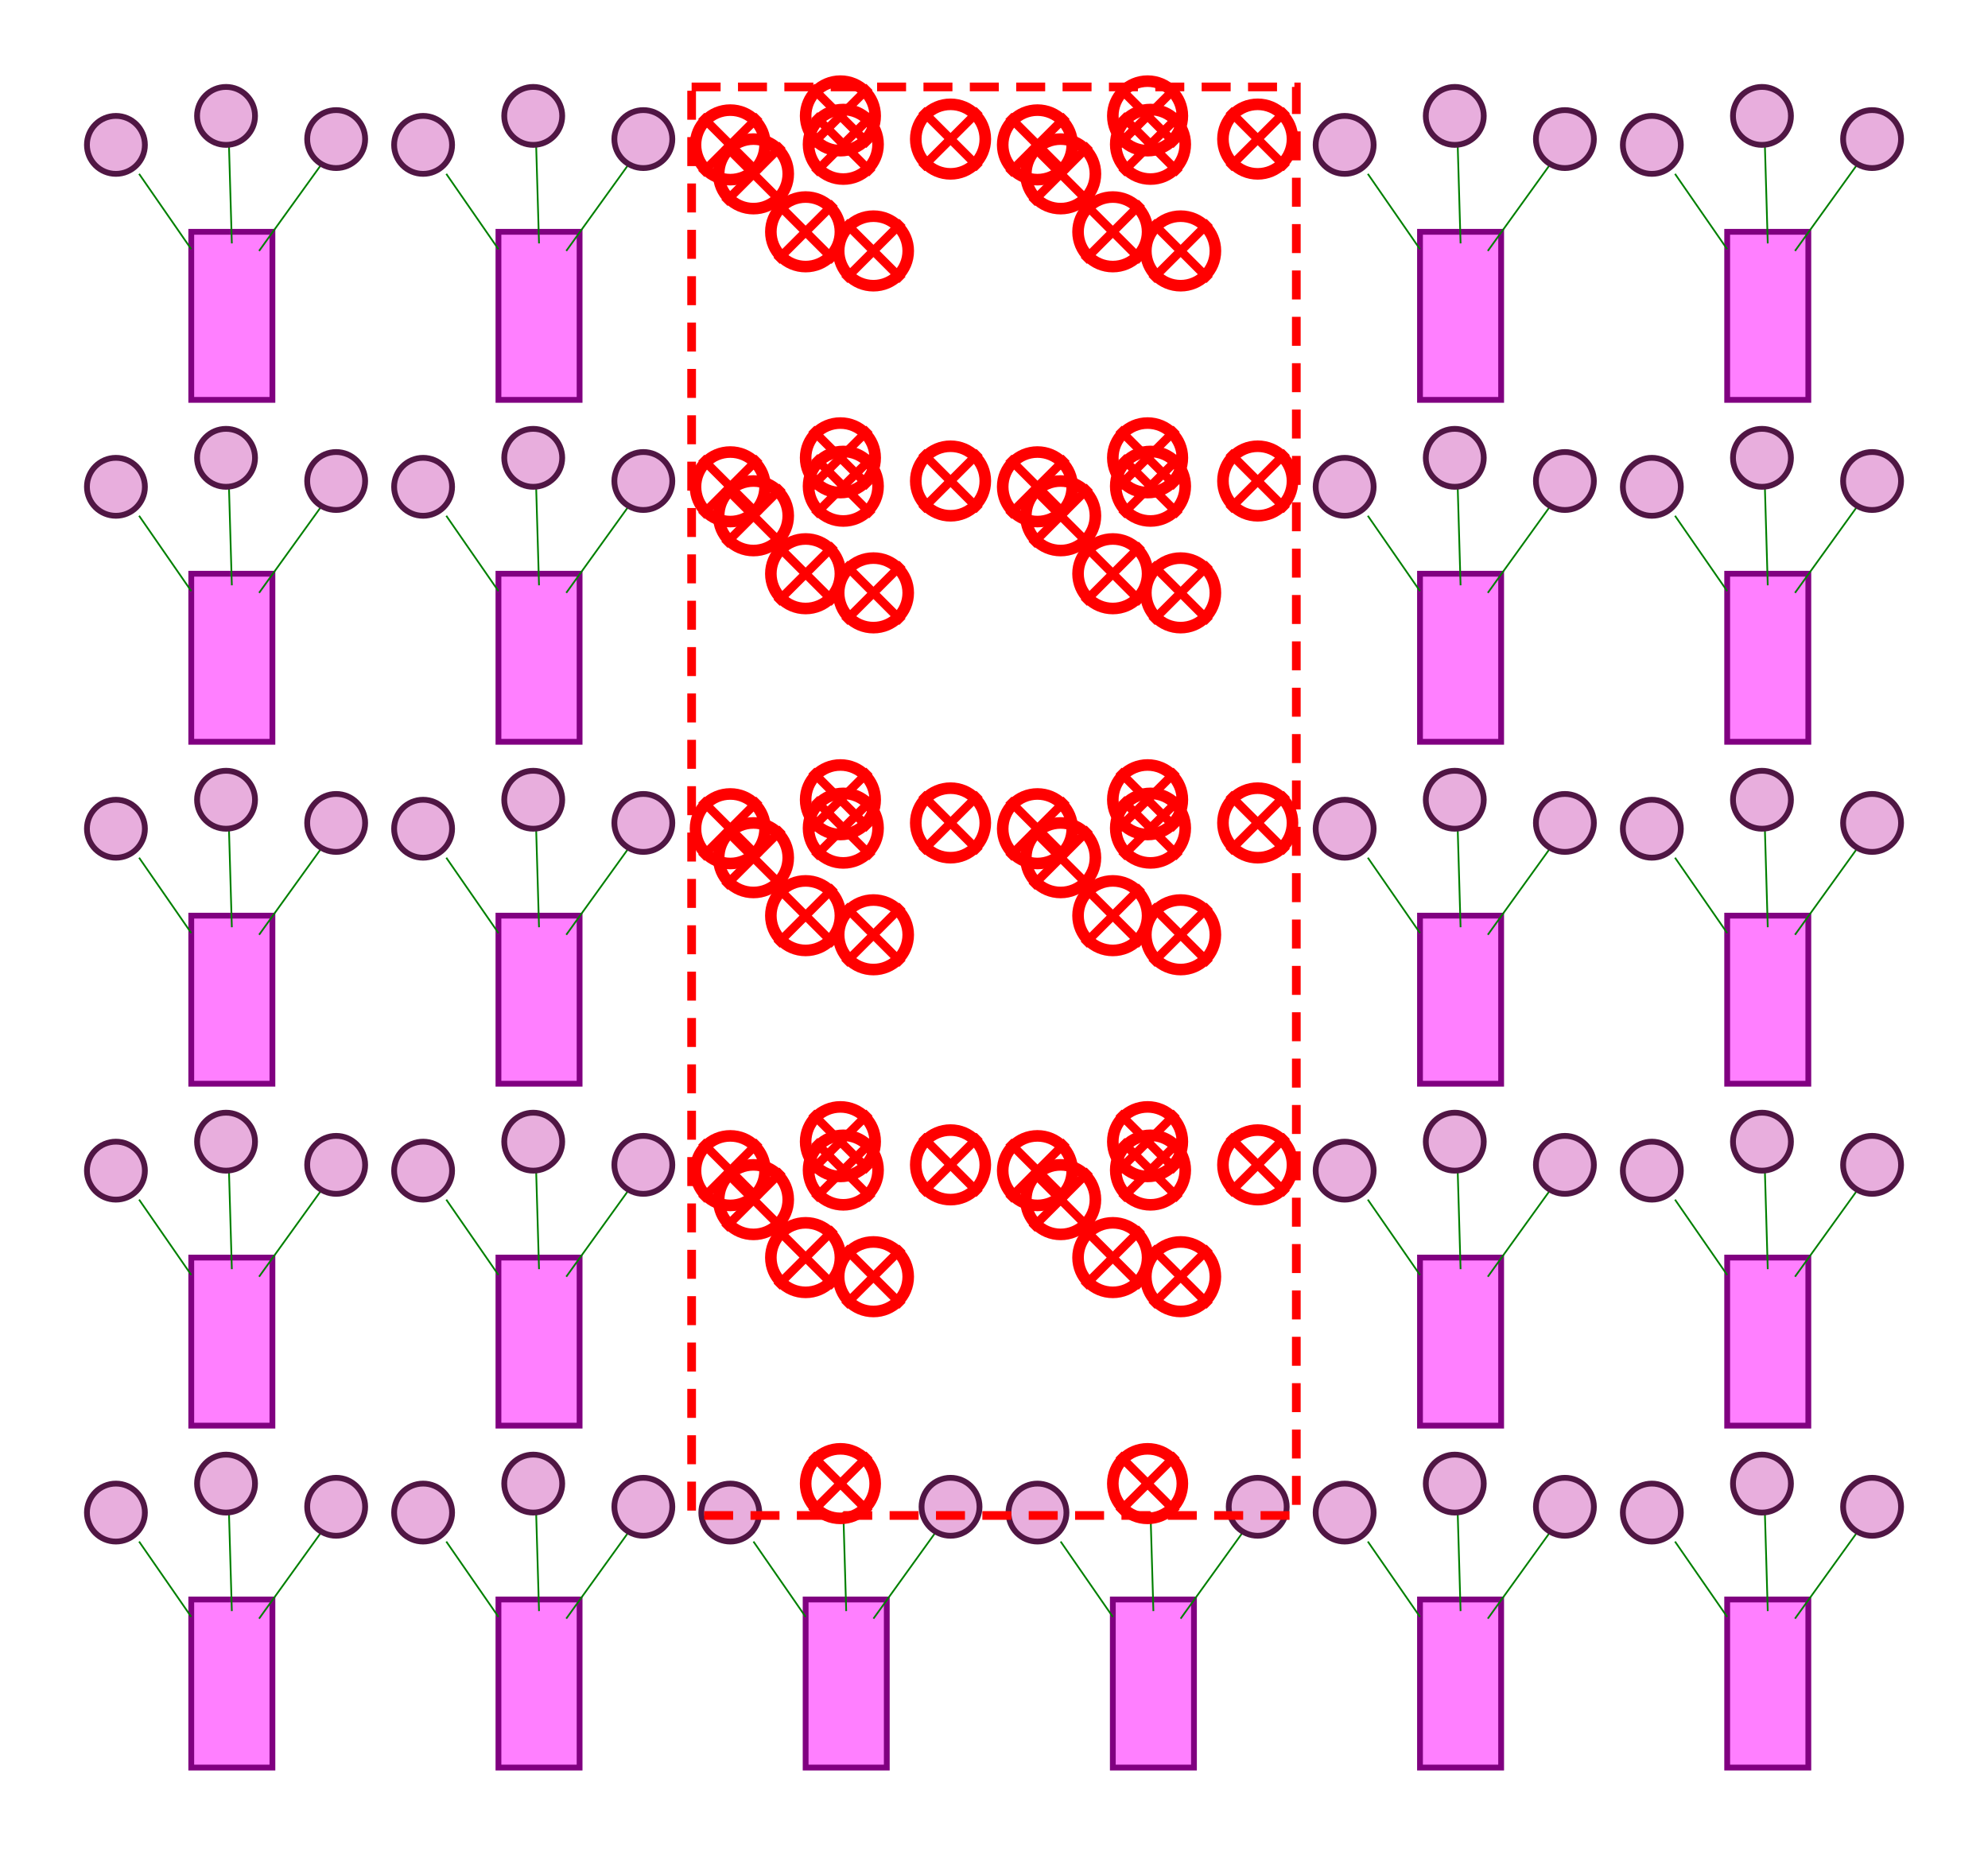
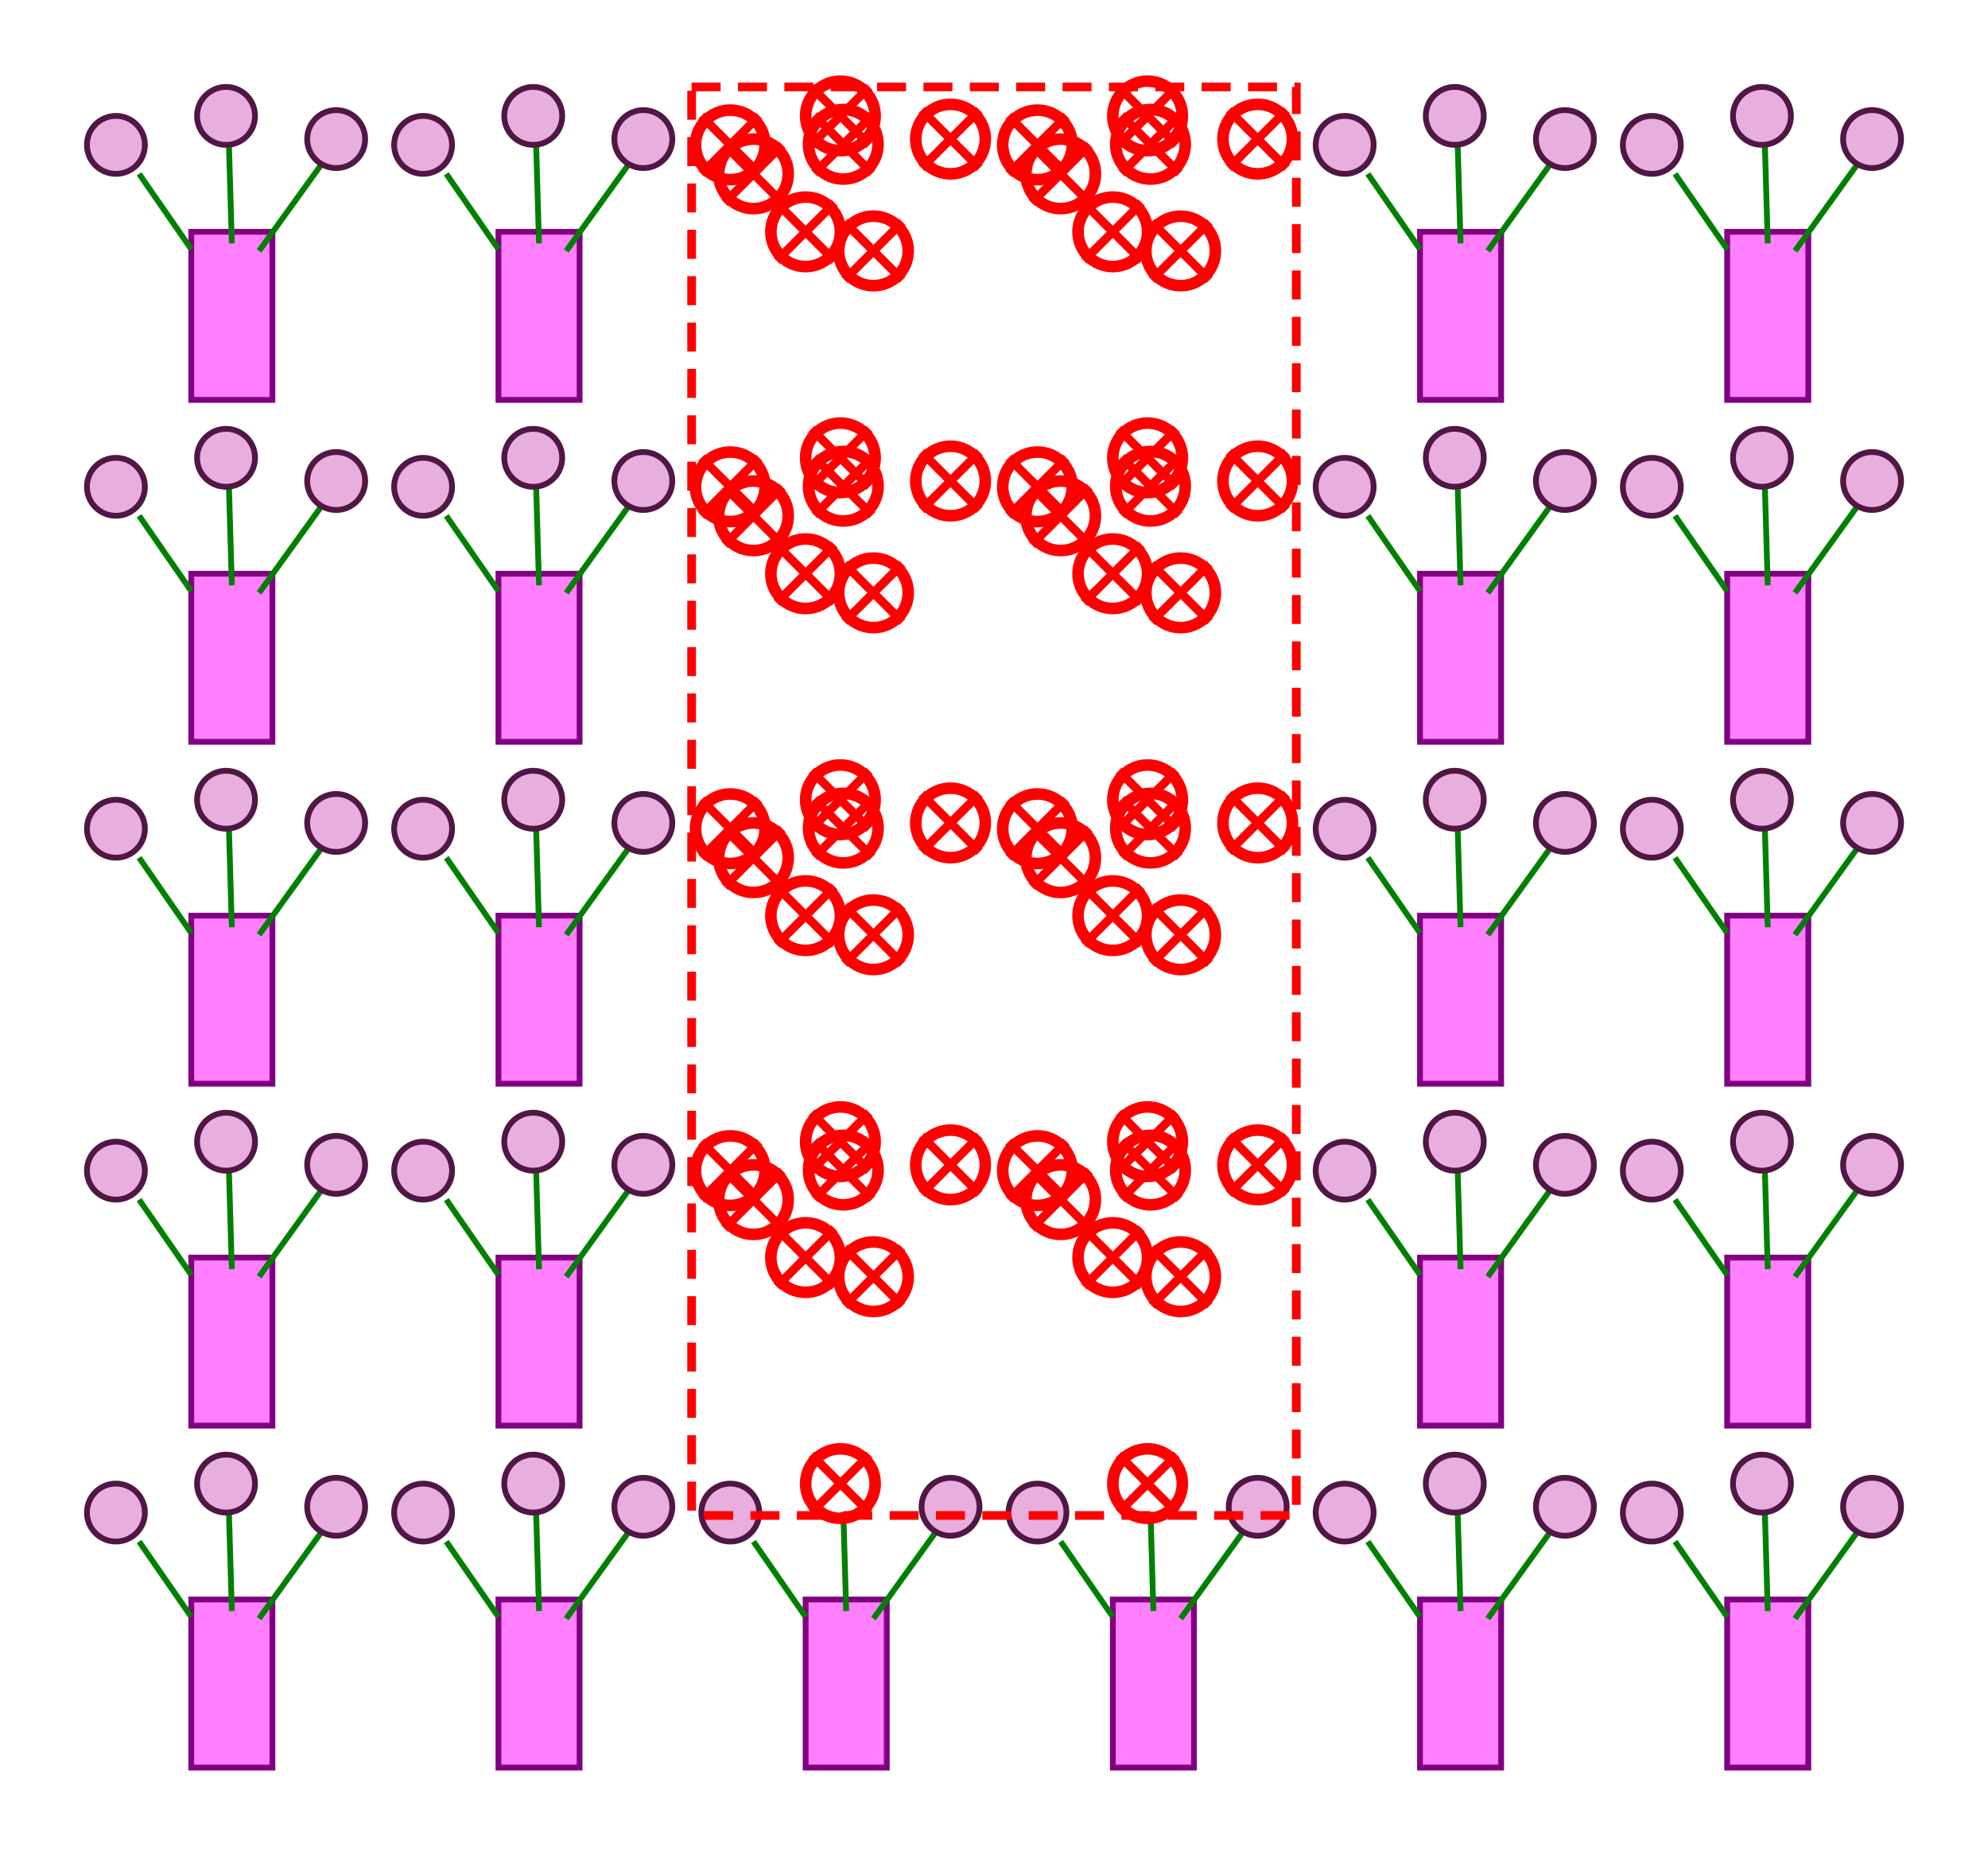
<svg xmlns="http://www.w3.org/2000/svg" width="343" height="320" viewBox="-15 -15 343 320">
  <g id="fig">
    <rect id="10" x="18" y="25" width="14" height="29" fill="#FF00FF" stroke="#800080" fill-opacity="0.5" stroke-width="1.0px" />
-     <line id="11" x1="9" y1="15" x2="18" y2="28" stroke="#008000" stroke-width="0.3" stroke-opacity="1" />
-     <line id="12" x1="24.5" y1="9.9" x2="25" y2="27" stroke="#008000" stroke-width="0.3" stroke-opacity="1" />
-     <line id="13" x1="40.5" y1="13.3" x2="29.7" y2="28.3" stroke="#008000" stroke-width="0.3" stroke-opacity="1" />
+     <line id="11" x1="9" y1="15" x2="18" y2="28" stroke="#008000" stroke-width="1" stroke-opacity="1" />
+     <line id="12" x1="24.5" y1="9.9" x2="25" y2="27" stroke="#008000" stroke-width="1" stroke-opacity="1" />
+     <line id="13" x1="40.5" y1="13.3" x2="29.7" y2="28.3" stroke="#008000" stroke-width="1" stroke-opacity="1" />
    <circle id="14" r="5.000" cx="5" cy="10" fill="#d35fbc" stroke="#501644" fill-opacity="0.5" stroke-width="1.0px" />
    <circle id="15" r="5.000" cx="24" cy="5" fill="#d35fbc" stroke="#501644" fill-opacity="0.5" stroke-width="1.0px" />
    <circle id="16" r="5.000" cx="43" cy="9" fill="#d35fbc" stroke="#501644" fill-opacity="0.5" stroke-width="1.0px" />
    <rect id="18" x="71" y="25" width="14" height="29" fill="#FF00FF" stroke="#800080" fill-opacity="0.5" stroke-width="1.0px" />
-     <line id="19" x1="62" y1="15" x2="71" y2="28" stroke="#008000" stroke-width="0.3" stroke-opacity="1" />
-     <line id="20" x1="77.5" y1="9.9" x2="78" y2="27" stroke="#008000" stroke-width="0.3" stroke-opacity="1" />
-     <line id="21" x1="93.5" y1="13.3" x2="82.7" y2="28.3" stroke="#008000" stroke-width="0.3" stroke-opacity="1" />
+     <line id="19" x1="62" y1="15" x2="71" y2="28" stroke="#008000" stroke-width="1" stroke-opacity="1" />
+     <line id="20" x1="77.5" y1="9.9" x2="78" y2="27" stroke="#008000" stroke-width="1" stroke-opacity="1" />
+     <line id="21" x1="93.5" y1="13.3" x2="82.7" y2="28.3" stroke="#008000" stroke-width="1" stroke-opacity="1" />
    <circle id="22" r="5.000" cx="58" cy="10" fill="#d35fbc" stroke="#501644" fill-opacity="0.5" stroke-width="1.0px" />
    <circle id="23" r="5.000" cx="77" cy="5" fill="#d35fbc" stroke="#501644" fill-opacity="0.5" stroke-width="1.0px" />
    <circle id="24" r="5.000" cx="96" cy="9" fill="#d35fbc" stroke="#501644" fill-opacity="0.5" stroke-width="1.0px" />
    <rect id="42" x="230" y="25" width="14" height="29" fill="#FF00FF" stroke="#800080" fill-opacity="0.5" stroke-width="1.0px" />
-     <line id="43" x1="221" y1="15" x2="230" y2="28" stroke="#008000" stroke-width="0.3" stroke-opacity="1" />
-     <line id="44" x1="236.5" y1="9.9" x2="237" y2="27" stroke="#008000" stroke-width="0.3" stroke-opacity="1" />
-     <line id="45" x1="252.5" y1="13.3" x2="241.7" y2="28.3" stroke="#008000" stroke-width="0.3" stroke-opacity="1" />
+     <line id="43" x1="221" y1="15" x2="230" y2="28" stroke="#008000" stroke-width="1" stroke-opacity="1" />
+     <line id="44" x1="236.5" y1="9.9" x2="237" y2="27" stroke="#008000" stroke-width="1" stroke-opacity="1" />
+     <line id="45" x1="252.5" y1="13.3" x2="241.7" y2="28.3" stroke="#008000" stroke-width="1" stroke-opacity="1" />
    <circle id="46" r="5.000" cx="217" cy="10" fill="#d35fbc" stroke="#501644" fill-opacity="0.5" stroke-width="1.0px" />
    <circle id="47" r="5.000" cx="236" cy="5" fill="#d35fbc" stroke="#501644" fill-opacity="0.5" stroke-width="1.0px" />
    <circle id="48" r="5.000" cx="255" cy="9" fill="#d35fbc" stroke="#501644" fill-opacity="0.5" stroke-width="1.0px" />
    <rect id="50" x="283" y="25" width="14" height="29" fill="#FF00FF" stroke="#800080" fill-opacity="0.5" stroke-width="1.0px" />
-     <line id="51" x1="274" y1="15" x2="283" y2="28" stroke="#008000" stroke-width="0.3" stroke-opacity="1" />
-     <line id="52" x1="289.5" y1="9.9" x2="290" y2="27" stroke="#008000" stroke-width="0.3" stroke-opacity="1" />
-     <line id="53" x1="305.5" y1="13.3" x2="294.7" y2="28.3" stroke="#008000" stroke-width="0.3" stroke-opacity="1" />
+     <line id="51" x1="274" y1="15" x2="283" y2="28" stroke="#008000" stroke-width="1" stroke-opacity="1" />
+     <line id="52" x1="289.5" y1="9.9" x2="290" y2="27" stroke="#008000" stroke-width="1" stroke-opacity="1" />
+     <line id="53" x1="305.5" y1="13.3" x2="294.7" y2="28.3" stroke="#008000" stroke-width="1" stroke-opacity="1" />
    <circle id="54" r="5.000" cx="270" cy="10" fill="#d35fbc" stroke="#501644" fill-opacity="0.5" stroke-width="1.0px" />
    <circle id="55" r="5.000" cx="289" cy="5" fill="#d35fbc" stroke="#501644" fill-opacity="0.5" stroke-width="1.0px" />
    <circle id="56" r="5.000" cx="308" cy="9" fill="#d35fbc" stroke="#501644" fill-opacity="0.5" stroke-width="1.0px" />
    <rect id="58" x="18" y="84" width="14" height="29" fill="#FF00FF" stroke="#800080" fill-opacity="0.5" stroke-width="1.0px" />
-     <line id="59" x1="9" y1="74" x2="18" y2="87" stroke="#008000" stroke-width="0.3" stroke-opacity="1" />
-     <line id="60" x1="24.5" y1="68.9" x2="25" y2="86" stroke="#008000" stroke-width="0.3" stroke-opacity="1" />
-     <line id="61" x1="40.5" y1="72.3" x2="29.7" y2="87.3" stroke="#008000" stroke-width="0.3" stroke-opacity="1" />
+     <line id="59" x1="9" y1="74" x2="18" y2="87" stroke="#008000" stroke-width="1" stroke-opacity="1" />
+     <line id="60" x1="24.5" y1="68.9" x2="25" y2="86" stroke="#008000" stroke-width="1" stroke-opacity="1" />
+     <line id="61" x1="40.5" y1="72.3" x2="29.7" y2="87.3" stroke="#008000" stroke-width="1" stroke-opacity="1" />
    <circle id="62" r="5.000" cx="5" cy="69" fill="#d35fbc" stroke="#501644" fill-opacity="0.5" stroke-width="1.0px" />
    <circle id="63" r="5.000" cx="24" cy="64" fill="#d35fbc" stroke="#501644" fill-opacity="0.5" stroke-width="1.0px" />
    <circle id="64" r="5.000" cx="43" cy="68" fill="#d35fbc" stroke="#501644" fill-opacity="0.5" stroke-width="1.0px" />
    <rect id="66" x="71" y="84" width="14" height="29" fill="#FF00FF" stroke="#800080" fill-opacity="0.5" stroke-width="1.0px" />
-     <line id="67" x1="62" y1="74" x2="71" y2="87" stroke="#008000" stroke-width="0.3" stroke-opacity="1" />
-     <line id="68" x1="77.5" y1="68.9" x2="78" y2="86" stroke="#008000" stroke-width="0.3" stroke-opacity="1" />
-     <line id="69" x1="93.5" y1="72.3" x2="82.7" y2="87.3" stroke="#008000" stroke-width="0.3" stroke-opacity="1" />
+     <line id="67" x1="62" y1="74" x2="71" y2="87" stroke="#008000" stroke-width="1" stroke-opacity="1" />
+     <line id="68" x1="77.5" y1="68.9" x2="78" y2="86" stroke="#008000" stroke-width="1" stroke-opacity="1" />
+     <line id="69" x1="93.5" y1="72.3" x2="82.7" y2="87.3" stroke="#008000" stroke-width="1" stroke-opacity="1" />
    <circle id="70" r="5.000" cx="58" cy="69" fill="#d35fbc" stroke="#501644" fill-opacity="0.5" stroke-width="1.0px" />
    <circle id="71" r="5.000" cx="77" cy="64" fill="#d35fbc" stroke="#501644" fill-opacity="0.5" stroke-width="1.0px" />
    <circle id="72" r="5.000" cx="96" cy="68" fill="#d35fbc" stroke="#501644" fill-opacity="0.5" stroke-width="1.0px" />
    <rect id="90" x="230" y="84" width="14" height="29" fill="#FF00FF" stroke="#800080" fill-opacity="0.5" stroke-width="1.0px" />
-     <line id="91" x1="221" y1="74" x2="230" y2="87" stroke="#008000" stroke-width="0.3" stroke-opacity="1" />
-     <line id="92" x1="236.5" y1="68.9" x2="237" y2="86" stroke="#008000" stroke-width="0.3" stroke-opacity="1" />
-     <line id="93" x1="252.5" y1="72.3" x2="241.7" y2="87.3" stroke="#008000" stroke-width="0.3" stroke-opacity="1" />
+     <line id="91" x1="221" y1="74" x2="230" y2="87" stroke="#008000" stroke-width="1" stroke-opacity="1" />
+     <line id="92" x1="236.5" y1="68.9" x2="237" y2="86" stroke="#008000" stroke-width="1" stroke-opacity="1" />
+     <line id="93" x1="252.5" y1="72.3" x2="241.7" y2="87.3" stroke="#008000" stroke-width="1" stroke-opacity="1" />
    <circle id="94" r="5.000" cx="217" cy="69" fill="#d35fbc" stroke="#501644" fill-opacity="0.5" stroke-width="1.0px" />
    <circle id="95" r="5.000" cx="236" cy="64" fill="#d35fbc" stroke="#501644" fill-opacity="0.5" stroke-width="1.0px" />
    <circle id="96" r="5.000" cx="255" cy="68" fill="#d35fbc" stroke="#501644" fill-opacity="0.5" stroke-width="1.0px" />
    <rect id="98" x="283" y="84" width="14" height="29" fill="#FF00FF" stroke="#800080" fill-opacity="0.5" stroke-width="1.0px" />
-     <line id="99" x1="274" y1="74" x2="283" y2="87" stroke="#008000" stroke-width="0.3" stroke-opacity="1" />
-     <line id="100" x1="289.5" y1="68.9" x2="290" y2="86" stroke="#008000" stroke-width="0.3" stroke-opacity="1" />
-     <line id="101" x1="305.5" y1="72.3" x2="294.7" y2="87.3" stroke="#008000" stroke-width="0.3" stroke-opacity="1" />
+     <line id="99" x1="274" y1="74" x2="283" y2="87" stroke="#008000" stroke-width="1" stroke-opacity="1" />
+     <line id="100" x1="289.5" y1="68.9" x2="290" y2="86" stroke="#008000" stroke-width="1" stroke-opacity="1" />
+     <line id="101" x1="305.5" y1="72.3" x2="294.7" y2="87.3" stroke="#008000" stroke-width="1" stroke-opacity="1" />
    <circle id="102" r="5.000" cx="270" cy="69" fill="#d35fbc" stroke="#501644" fill-opacity="0.5" stroke-width="1.0px" />
    <circle id="103" r="5.000" cx="289" cy="64" fill="#d35fbc" stroke="#501644" fill-opacity="0.5" stroke-width="1.0px" />
    <circle id="104" r="5.000" cx="308" cy="68" fill="#d35fbc" stroke="#501644" fill-opacity="0.5" stroke-width="1.0px" />
    <rect id="106" x="18" y="143" width="14" height="29" fill="#FF00FF" stroke="#800080" fill-opacity="0.5" stroke-width="1.0px" />
-     <line id="107" x1="9" y1="133" x2="18" y2="146" stroke="#008000" stroke-width="0.3" stroke-opacity="1" />
-     <line id="108" x1="24.5" y1="127.9" x2="25" y2="145" stroke="#008000" stroke-width="0.3" stroke-opacity="1" />
-     <line id="109" x1="40.5" y1="131.3" x2="29.7" y2="146.3" stroke="#008000" stroke-width="0.3" stroke-opacity="1" />
+     <line id="107" x1="9" y1="133" x2="18" y2="146" stroke="#008000" stroke-width="1" stroke-opacity="1" />
+     <line id="108" x1="24.5" y1="127.9" x2="25" y2="145" stroke="#008000" stroke-width="1" stroke-opacity="1" />
+     <line id="109" x1="40.5" y1="131.3" x2="29.7" y2="146.3" stroke="#008000" stroke-width="1" stroke-opacity="1" />
    <circle id="110" r="5.000" cx="5" cy="128" fill="#d35fbc" stroke="#501644" fill-opacity="0.5" stroke-width="1.0px" />
    <circle id="111" r="5.000" cx="24" cy="123" fill="#d35fbc" stroke="#501644" fill-opacity="0.5" stroke-width="1.0px" />
    <circle id="112" r="5.000" cx="43" cy="127" fill="#d35fbc" stroke="#501644" fill-opacity="0.5" stroke-width="1.0px" />
    <rect id="114" x="71" y="143" width="14" height="29" fill="#FF00FF" stroke="#800080" fill-opacity="0.5" stroke-width="1.0px" />
-     <line id="115" x1="62" y1="133" x2="71" y2="146" stroke="#008000" stroke-width="0.3" stroke-opacity="1" />
-     <line id="116" x1="77.5" y1="127.9" x2="78" y2="145" stroke="#008000" stroke-width="0.3" stroke-opacity="1" />
-     <line id="117" x1="93.5" y1="131.3" x2="82.7" y2="146.3" stroke="#008000" stroke-width="0.3" stroke-opacity="1" />
+     <line id="115" x1="62" y1="133" x2="71" y2="146" stroke="#008000" stroke-width="1" stroke-opacity="1" />
+     <line id="116" x1="77.5" y1="127.9" x2="78" y2="145" stroke="#008000" stroke-width="1" stroke-opacity="1" />
+     <line id="117" x1="93.5" y1="131.3" x2="82.7" y2="146.3" stroke="#008000" stroke-width="1" stroke-opacity="1" />
    <circle id="118" r="5.000" cx="58" cy="128" fill="#d35fbc" stroke="#501644" fill-opacity="0.5" stroke-width="1.0px" />
    <circle id="119" r="5.000" cx="77" cy="123" fill="#d35fbc" stroke="#501644" fill-opacity="0.5" stroke-width="1.0px" />
    <circle id="120" r="5.000" cx="96" cy="127" fill="#d35fbc" stroke="#501644" fill-opacity="0.5" stroke-width="1.0px" />
    <rect id="138" x="230" y="143" width="14" height="29" fill="#FF00FF" stroke="#800080" fill-opacity="0.5" stroke-width="1.0px" />
-     <line id="139" x1="221" y1="133" x2="230" y2="146" stroke="#008000" stroke-width="0.3" stroke-opacity="1" />
-     <line id="140" x1="236.5" y1="127.9" x2="237" y2="145" stroke="#008000" stroke-width="0.3" stroke-opacity="1" />
-     <line id="141" x1="252.5" y1="131.3" x2="241.7" y2="146.3" stroke="#008000" stroke-width="0.3" stroke-opacity="1" />
+     <line id="139" x1="221" y1="133" x2="230" y2="146" stroke="#008000" stroke-width="1" stroke-opacity="1" />
+     <line id="140" x1="236.5" y1="127.9" x2="237" y2="145" stroke="#008000" stroke-width="1" stroke-opacity="1" />
+     <line id="141" x1="252.5" y1="131.3" x2="241.7" y2="146.3" stroke="#008000" stroke-width="1" stroke-opacity="1" />
    <circle id="142" r="5.000" cx="217" cy="128" fill="#d35fbc" stroke="#501644" fill-opacity="0.5" stroke-width="1.0px" />
    <circle id="143" r="5.000" cx="236" cy="123" fill="#d35fbc" stroke="#501644" fill-opacity="0.5" stroke-width="1.0px" />
    <circle id="144" r="5.000" cx="255" cy="127" fill="#d35fbc" stroke="#501644" fill-opacity="0.5" stroke-width="1.0px" />
    <rect id="146" x="283" y="143" width="14" height="29" fill="#FF00FF" stroke="#800080" fill-opacity="0.5" stroke-width="1.0px" />
-     <line id="147" x1="274" y1="133" x2="283" y2="146" stroke="#008000" stroke-width="0.3" stroke-opacity="1" />
-     <line id="148" x1="289.5" y1="127.9" x2="290" y2="145" stroke="#008000" stroke-width="0.3" stroke-opacity="1" />
-     <line id="149" x1="305.5" y1="131.3" x2="294.7" y2="146.3" stroke="#008000" stroke-width="0.3" stroke-opacity="1" />
+     <line id="147" x1="274" y1="133" x2="283" y2="146" stroke="#008000" stroke-width="1" stroke-opacity="1" />
+     <line id="148" x1="289.5" y1="127.9" x2="290" y2="145" stroke="#008000" stroke-width="1" stroke-opacity="1" />
+     <line id="149" x1="305.5" y1="131.3" x2="294.7" y2="146.3" stroke="#008000" stroke-width="1" stroke-opacity="1" />
    <circle id="150" r="5.000" cx="270" cy="128" fill="#d35fbc" stroke="#501644" fill-opacity="0.5" stroke-width="1.0px" />
    <circle id="151" r="5.000" cx="289" cy="123" fill="#d35fbc" stroke="#501644" fill-opacity="0.5" stroke-width="1.0px" />
    <circle id="152" r="5.000" cx="308" cy="127" fill="#d35fbc" stroke="#501644" fill-opacity="0.5" stroke-width="1.0px" />
    <rect id="154" x="18" y="202" width="14" height="29" fill="#FF00FF" stroke="#800080" fill-opacity="0.5" stroke-width="1.0px" />
-     <line id="155" x1="9" y1="192" x2="18" y2="205" stroke="#008000" stroke-width="0.3" stroke-opacity="1" />
-     <line id="156" x1="24.5" y1="186.9" x2="25" y2="204" stroke="#008000" stroke-width="0.3" stroke-opacity="1" />
-     <line id="157" x1="40.5" y1="190.3" x2="29.7" y2="205.3" stroke="#008000" stroke-width="0.3" stroke-opacity="1" />
+     <line id="155" x1="9" y1="192" x2="18" y2="205" stroke="#008000" stroke-width="1" stroke-opacity="1" />
+     <line id="156" x1="24.5" y1="186.9" x2="25" y2="204" stroke="#008000" stroke-width="1" stroke-opacity="1" />
+     <line id="157" x1="40.5" y1="190.3" x2="29.7" y2="205.3" stroke="#008000" stroke-width="1" stroke-opacity="1" />
    <circle id="158" r="5.000" cx="5" cy="187" fill="#d35fbc" stroke="#501644" fill-opacity="0.5" stroke-width="1.0px" />
    <circle id="159" r="5.000" cx="24" cy="182" fill="#d35fbc" stroke="#501644" fill-opacity="0.5" stroke-width="1.0px" />
    <circle id="160" r="5.000" cx="43" cy="186" fill="#d35fbc" stroke="#501644" fill-opacity="0.5" stroke-width="1.0px" />
    <rect id="162" x="71" y="202" width="14" height="29" fill="#FF00FF" stroke="#800080" fill-opacity="0.5" stroke-width="1.0px" />
-     <line id="163" x1="62" y1="192" x2="71" y2="205" stroke="#008000" stroke-width="0.3" stroke-opacity="1" />
-     <line id="164" x1="77.5" y1="186.9" x2="78" y2="204" stroke="#008000" stroke-width="0.3" stroke-opacity="1" />
-     <line id="165" x1="93.5" y1="190.3" x2="82.7" y2="205.3" stroke="#008000" stroke-width="0.3" stroke-opacity="1" />
+     <line id="163" x1="62" y1="192" x2="71" y2="205" stroke="#008000" stroke-width="1" stroke-opacity="1" />
+     <line id="164" x1="77.5" y1="186.9" x2="78" y2="204" stroke="#008000" stroke-width="1" stroke-opacity="1" />
+     <line id="165" x1="93.5" y1="190.3" x2="82.7" y2="205.3" stroke="#008000" stroke-width="1" stroke-opacity="1" />
    <circle id="166" r="5.000" cx="58" cy="187" fill="#d35fbc" stroke="#501644" fill-opacity="0.5" stroke-width="1.0px" />
    <circle id="167" r="5.000" cx="77" cy="182" fill="#d35fbc" stroke="#501644" fill-opacity="0.5" stroke-width="1.0px" />
    <circle id="168" r="5.000" cx="96" cy="186" fill="#d35fbc" stroke="#501644" fill-opacity="0.5" stroke-width="1.0px" />
    <rect id="186" x="230" y="202" width="14" height="29" fill="#FF00FF" stroke="#800080" fill-opacity="0.5" stroke-width="1.0px" />
-     <line id="187" x1="221" y1="192" x2="230" y2="205" stroke="#008000" stroke-width="0.3" stroke-opacity="1" />
-     <line id="188" x1="236.5" y1="186.9" x2="237" y2="204" stroke="#008000" stroke-width="0.3" stroke-opacity="1" />
-     <line id="189" x1="252.5" y1="190.3" x2="241.7" y2="205.3" stroke="#008000" stroke-width="0.3" stroke-opacity="1" />
+     <line id="187" x1="221" y1="192" x2="230" y2="205" stroke="#008000" stroke-width="1" stroke-opacity="1" />
+     <line id="188" x1="236.5" y1="186.9" x2="237" y2="204" stroke="#008000" stroke-width="1" stroke-opacity="1" />
+     <line id="189" x1="252.5" y1="190.3" x2="241.7" y2="205.3" stroke="#008000" stroke-width="1" stroke-opacity="1" />
    <circle id="190" r="5.000" cx="217" cy="187" fill="#d35fbc" stroke="#501644" fill-opacity="0.5" stroke-width="1.0px" />
    <circle id="191" r="5.000" cx="236" cy="182" fill="#d35fbc" stroke="#501644" fill-opacity="0.5" stroke-width="1.0px" />
    <circle id="192" r="5.000" cx="255" cy="186" fill="#d35fbc" stroke="#501644" fill-opacity="0.5" stroke-width="1.0px" />
    <rect id="194" x="283" y="202" width="14" height="29" fill="#FF00FF" stroke="#800080" fill-opacity="0.5" stroke-width="1.0px" />
-     <line id="195" x1="274" y1="192" x2="283" y2="205" stroke="#008000" stroke-width="0.3" stroke-opacity="1" />
-     <line id="196" x1="289.5" y1="186.9" x2="290" y2="204" stroke="#008000" stroke-width="0.3" stroke-opacity="1" />
-     <line id="197" x1="305.5" y1="190.3" x2="294.7" y2="205.3" stroke="#008000" stroke-width="0.3" stroke-opacity="1" />
+     <line id="195" x1="274" y1="192" x2="283" y2="205" stroke="#008000" stroke-width="1" stroke-opacity="1" />
+     <line id="196" x1="289.5" y1="186.9" x2="290" y2="204" stroke="#008000" stroke-width="1" stroke-opacity="1" />
+     <line id="197" x1="305.5" y1="190.3" x2="294.7" y2="205.3" stroke="#008000" stroke-width="1" stroke-opacity="1" />
    <circle id="198" r="5.000" cx="270" cy="187" fill="#d35fbc" stroke="#501644" fill-opacity="0.5" stroke-width="1.0px" />
    <circle id="199" r="5.000" cx="289" cy="182" fill="#d35fbc" stroke="#501644" fill-opacity="0.5" stroke-width="1.0px" />
    <circle id="200" r="5.000" cx="308" cy="186" fill="#d35fbc" stroke="#501644" fill-opacity="0.5" stroke-width="1.0px" />
    <rect id="202" x="18" y="261" width="14" height="29" fill="#FF00FF" stroke="#800080" fill-opacity="0.5" stroke-width="1.0px" />
-     <line id="203" x1="9" y1="251" x2="18" y2="264" stroke="#008000" stroke-width="0.3" stroke-opacity="1" />
-     <line id="204" x1="24.5" y1="245.9" x2="25" y2="263" stroke="#008000" stroke-width="0.3" stroke-opacity="1" />
-     <line id="205" x1="40.5" y1="249.3" x2="29.7" y2="264.3" stroke="#008000" stroke-width="0.3" stroke-opacity="1" />
+     <line id="203" x1="9" y1="251" x2="18" y2="264" stroke="#008000" stroke-width="1" stroke-opacity="1" />
+     <line id="204" x1="24.5" y1="245.9" x2="25" y2="263" stroke="#008000" stroke-width="1" stroke-opacity="1" />
+     <line id="205" x1="40.5" y1="249.3" x2="29.7" y2="264.3" stroke="#008000" stroke-width="1" stroke-opacity="1" />
    <circle id="206" r="5.000" cx="5" cy="246" fill="#d35fbc" stroke="#501644" fill-opacity="0.5" stroke-width="1.0px" />
    <circle id="207" r="5.000" cx="24" cy="241" fill="#d35fbc" stroke="#501644" fill-opacity="0.5" stroke-width="1.0px" />
    <circle id="208" r="5.000" cx="43" cy="245" fill="#d35fbc" stroke="#501644" fill-opacity="0.5" stroke-width="1.0px" />
    <rect id="210" x="71" y="261" width="14" height="29" fill="#FF00FF" stroke="#800080" fill-opacity="0.5" stroke-width="1.0px" />
-     <line id="211" x1="62" y1="251" x2="71" y2="264" stroke="#008000" stroke-width="0.3" stroke-opacity="1" />
-     <line id="212" x1="77.5" y1="245.9" x2="78" y2="263" stroke="#008000" stroke-width="0.3" stroke-opacity="1" />
-     <line id="213" x1="93.5" y1="249.3" x2="82.7" y2="264.3" stroke="#008000" stroke-width="0.3" stroke-opacity="1" />
+     <line id="211" x1="62" y1="251" x2="71" y2="264" stroke="#008000" stroke-width="1" stroke-opacity="1" />
+     <line id="212" x1="77.5" y1="245.9" x2="78" y2="263" stroke="#008000" stroke-width="1" stroke-opacity="1" />
+     <line id="213" x1="93.5" y1="249.3" x2="82.7" y2="264.3" stroke="#008000" stroke-width="1" stroke-opacity="1" />
    <circle id="214" r="5.000" cx="58" cy="246" fill="#d35fbc" stroke="#501644" fill-opacity="0.5" stroke-width="1.0px" />
    <circle id="215" r="5.000" cx="77" cy="241" fill="#d35fbc" stroke="#501644" fill-opacity="0.5" stroke-width="1.0px" />
    <circle id="216" r="5.000" cx="96" cy="245" fill="#d35fbc" stroke="#501644" fill-opacity="0.5" stroke-width="1.0px" />
    <rect id="218" x="124" y="261" width="14" height="29" fill="#FF00FF" stroke="#800080" fill-opacity="0.5" stroke-width="1.0px" />
-     <line id="219" x1="115" y1="251" x2="124" y2="264" stroke="#008000" stroke-width="0.3" stroke-opacity="1" />
-     <line id="220" x1="130.5" y1="245.9" x2="131" y2="263" stroke="#008000" stroke-width="0.3" stroke-opacity="1" />
-     <line id="221" x1="146.5" y1="249.3" x2="135.7" y2="264.3" stroke="#008000" stroke-width="0.3" stroke-opacity="1" />
+     <line id="219" x1="115" y1="251" x2="124" y2="264" stroke="#008000" stroke-width="1" stroke-opacity="1" />
+     <line id="220" x1="130.5" y1="245.9" x2="131" y2="263" stroke="#008000" stroke-width="1" stroke-opacity="1" />
+     <line id="221" x1="146.5" y1="249.3" x2="135.7" y2="264.3" stroke="#008000" stroke-width="1" stroke-opacity="1" />
    <circle id="222" r="5.000" cx="111" cy="246" fill="#d35fbc" stroke="#501644" fill-opacity="0.5" stroke-width="1.0px" />
    <circle id="224" r="5.000" cx="149" cy="245" fill="#d35fbc" stroke="#501644" fill-opacity="0.5" stroke-width="1.0px" />
    <rect id="226" x="177" y="261" width="14" height="29" fill="#FF00FF" stroke="#800080" fill-opacity="0.5" stroke-width="1.0px" />
-     <line id="227" x1="168" y1="251" x2="177" y2="264" stroke="#008000" stroke-width="0.3" stroke-opacity="1" />
-     <line id="228" x1="183.5" y1="245.9" x2="184" y2="263" stroke="#008000" stroke-width="0.3" stroke-opacity="1" />
-     <line id="229" x1="199.5" y1="249.3" x2="188.7" y2="264.3" stroke="#008000" stroke-width="0.3" stroke-opacity="1" />
+     <line id="227" x1="168" y1="251" x2="177" y2="264" stroke="#008000" stroke-width="1" stroke-opacity="1" />
+     <line id="228" x1="183.5" y1="245.9" x2="184" y2="263" stroke="#008000" stroke-width="1" stroke-opacity="1" />
+     <line id="229" x1="199.5" y1="249.3" x2="188.7" y2="264.3" stroke="#008000" stroke-width="1" stroke-opacity="1" />
    <circle id="230" r="5.000" cx="164" cy="246" fill="#d35fbc" stroke="#501644" fill-opacity="0.5" stroke-width="1.0px" />
    <circle id="232" r="5.000" cx="202" cy="245" fill="#d35fbc" stroke="#501644" fill-opacity="0.5" stroke-width="1.0px" />
    <rect id="234" x="230" y="261" width="14" height="29" fill="#FF00FF" stroke="#800080" fill-opacity="0.5" stroke-width="1.0px" />
-     <line id="235" x1="221" y1="251" x2="230" y2="264" stroke="#008000" stroke-width="0.3" stroke-opacity="1" />
-     <line id="236" x1="236.5" y1="245.9" x2="237" y2="263" stroke="#008000" stroke-width="0.3" stroke-opacity="1" />
-     <line id="237" x1="252.5" y1="249.3" x2="241.7" y2="264.3" stroke="#008000" stroke-width="0.3" stroke-opacity="1" />
+     <line id="235" x1="221" y1="251" x2="230" y2="264" stroke="#008000" stroke-width="1" stroke-opacity="1" />
+     <line id="236" x1="236.5" y1="245.9" x2="237" y2="263" stroke="#008000" stroke-width="1" stroke-opacity="1" />
+     <line id="237" x1="252.5" y1="249.3" x2="241.7" y2="264.3" stroke="#008000" stroke-width="1" stroke-opacity="1" />
    <circle id="238" r="5.000" cx="217" cy="246" fill="#d35fbc" stroke="#501644" fill-opacity="0.5" stroke-width="1.0px" />
    <circle id="239" r="5.000" cx="236" cy="241" fill="#d35fbc" stroke="#501644" fill-opacity="0.5" stroke-width="1.0px" />
    <circle id="240" r="5.000" cx="255" cy="245" fill="#d35fbc" stroke="#501644" fill-opacity="0.5" stroke-width="1.0px" />
    <rect id="242" x="283" y="261" width="14" height="29" fill="#FF00FF" stroke="#800080" fill-opacity="0.5" stroke-width="1.0px" />
-     <line id="243" x1="274" y1="251" x2="283" y2="264" stroke="#008000" stroke-width="0.3" stroke-opacity="1" />
-     <line id="244" x1="289.5" y1="245.9" x2="290" y2="263" stroke="#008000" stroke-width="0.3" stroke-opacity="1" />
-     <line id="245" x1="305.5" y1="249.3" x2="294.7" y2="264.3" stroke="#008000" stroke-width="0.3" stroke-opacity="1" />
+     <line id="243" x1="274" y1="251" x2="283" y2="264" stroke="#008000" stroke-width="1" stroke-opacity="1" />
+     <line id="244" x1="289.5" y1="245.9" x2="290" y2="263" stroke="#008000" stroke-width="1" stroke-opacity="1" />
+     <line id="245" x1="305.5" y1="249.3" x2="294.7" y2="264.3" stroke="#008000" stroke-width="1" stroke-opacity="1" />
    <circle id="246" r="5.000" cx="270" cy="246" fill="#d35fbc" stroke="#501644" fill-opacity="0.5" stroke-width="1.0px" />
    <circle id="247" r="5.000" cx="289" cy="241" fill="#d35fbc" stroke="#501644" fill-opacity="0.5" stroke-width="1.0px" />
    <circle id="248" r="5.000" cx="308" cy="245" fill="#d35fbc" stroke="#501644" fill-opacity="0.5" stroke-width="1.0px" />
    <rect x="104.33" y="0" width="104.33" height="246.5" stroke="red" fill="transparent" stroke-dasharray="5,3" stroke-width="1.5" />
    <circle cx="124" cy="25" r="6.0" stroke="red" fill="none" stroke-width="2.0" />
    <circle cx="115" cy="15" r="6.0" stroke="red" fill="none" stroke-width="2.0" />
    <circle cx="130.5" cy="9.9" r="6.0" stroke="red" fill="none" stroke-width="2.0" />
    <circle cx="135.7" cy="28.3" r="6.0" stroke="red" fill="none" stroke-width="2.0" />
    <circle cx="111" cy="10" r="6.0" stroke="red" fill="none" stroke-width="2.0" />
    <circle cx="130" cy="5" r="6.0" stroke="red" fill="none" stroke-width="2.0" />
    <circle cx="149" cy="9" r="6.0" stroke="red" fill="none" stroke-width="2.0" />
    <circle cx="177" cy="25" r="6.0" stroke="red" fill="none" stroke-width="2.0" />
    <circle cx="168" cy="15" r="6.0" stroke="red" fill="none" stroke-width="2.0" />
    <circle cx="183.5" cy="9.9" r="6.0" stroke="red" fill="none" stroke-width="2.0" />
    <circle cx="188.7" cy="28.3" r="6.0" stroke="red" fill="none" stroke-width="2.0" />
    <circle cx="164" cy="10" r="6.0" stroke="red" fill="none" stroke-width="2.0" />
    <circle cx="183" cy="5" r="6.0" stroke="red" fill="none" stroke-width="2.0" />
    <circle cx="202" cy="9" r="6.0" stroke="red" fill="none" stroke-width="2.0" />
    <circle cx="124" cy="84" r="6.0" stroke="red" fill="none" stroke-width="2.0" />
    <circle cx="115" cy="74" r="6.0" stroke="red" fill="none" stroke-width="2.0" />
    <circle cx="130.5" cy="68.9" r="6.0" stroke="red" fill="none" stroke-width="2.0" />
    <circle cx="135.7" cy="87.3" r="6.0" stroke="red" fill="none" stroke-width="2.0" />
    <circle cx="111" cy="69" r="6.0" stroke="red" fill="none" stroke-width="2.0" />
    <circle cx="130" cy="64" r="6.0" stroke="red" fill="none" stroke-width="2.0" />
    <circle cx="149" cy="68" r="6.0" stroke="red" fill="none" stroke-width="2.0" />
    <circle cx="177" cy="84" r="6.0" stroke="red" fill="none" stroke-width="2.0" />
    <circle cx="168" cy="74" r="6.0" stroke="red" fill="none" stroke-width="2.0" />
    <circle cx="183.5" cy="68.9" r="6.0" stroke="red" fill="none" stroke-width="2.0" />
    <circle cx="188.7" cy="87.3" r="6.0" stroke="red" fill="none" stroke-width="2.0" />
    <circle cx="164" cy="69" r="6.0" stroke="red" fill="none" stroke-width="2.0" />
    <circle cx="183" cy="64" r="6.0" stroke="red" fill="none" stroke-width="2.0" />
    <circle cx="202" cy="68" r="6.0" stroke="red" fill="none" stroke-width="2.0" />
    <circle cx="124" cy="143" r="6.0" stroke="red" fill="none" stroke-width="2.0" />
    <circle cx="115" cy="133" r="6.0" stroke="red" fill="none" stroke-width="2.0" />
    <circle cx="130.5" cy="127.9" r="6.0" stroke="red" fill="none" stroke-width="2.0" />
    <circle cx="135.7" cy="146.3" r="6.0" stroke="red" fill="none" stroke-width="2.0" />
    <circle cx="111" cy="128" r="6.0" stroke="red" fill="none" stroke-width="2.0" />
    <circle cx="130" cy="123" r="6.0" stroke="red" fill="none" stroke-width="2.0" />
    <circle cx="149" cy="127" r="6.0" stroke="red" fill="none" stroke-width="2.0" />
    <circle cx="177" cy="143" r="6.0" stroke="red" fill="none" stroke-width="2.0" />
    <circle cx="168" cy="133" r="6.0" stroke="red" fill="none" stroke-width="2.0" />
    <circle cx="183.5" cy="127.9" r="6.0" stroke="red" fill="none" stroke-width="2.0" />
    <circle cx="188.7" cy="146.3" r="6.0" stroke="red" fill="none" stroke-width="2.0" />
    <circle cx="164" cy="128" r="6.0" stroke="red" fill="none" stroke-width="2.0" />
    <circle cx="183" cy="123" r="6.0" stroke="red" fill="none" stroke-width="2.0" />
    <circle cx="202" cy="127" r="6.0" stroke="red" fill="none" stroke-width="2.0" />
    <circle cx="124" cy="202" r="6.0" stroke="red" fill="none" stroke-width="2.0" />
    <circle cx="115" cy="192" r="6.0" stroke="red" fill="none" stroke-width="2.0" />
    <circle cx="130.5" cy="186.9" r="6.0" stroke="red" fill="none" stroke-width="2.0" />
    <circle cx="135.7" cy="205.3" r="6.0" stroke="red" fill="none" stroke-width="2.0" />
    <circle cx="111" cy="187" r="6.0" stroke="red" fill="none" stroke-width="2.0" />
    <circle cx="130" cy="182" r="6.0" stroke="red" fill="none" stroke-width="2.0" />
    <circle cx="149" cy="186" r="6.0" stroke="red" fill="none" stroke-width="2.0" />
    <circle cx="177" cy="202" r="6.0" stroke="red" fill="none" stroke-width="2.0" />
    <circle cx="168" cy="192" r="6.0" stroke="red" fill="none" stroke-width="2.0" />
    <circle cx="183.5" cy="186.9" r="6.0" stroke="red" fill="none" stroke-width="2.0" />
    <circle cx="188.7" cy="205.3" r="6.0" stroke="red" fill="none" stroke-width="2.0" />
    <circle cx="164" cy="187" r="6.0" stroke="red" fill="none" stroke-width="2.0" />
    <circle cx="183" cy="182" r="6.0" stroke="red" fill="none" stroke-width="2.0" />
    <circle cx="202" cy="186" r="6.0" stroke="red" fill="none" stroke-width="2.0" />
    <circle cx="130" cy="241" r="6.0" stroke="red" fill="none" stroke-width="2.0" />
    <circle cx="183" cy="241" r="6.0" stroke="red" fill="none" stroke-width="2.0" />
    <line x1="119" y1="20" x2="129" y2="30" stroke="red" stroke-width="1.5" />
    <line x1="129" y1="20" x2="119" y2="30" stroke="red" stroke-width="1.5" />
    <line x1="110" y1="10" x2="120" y2="20" stroke="red" stroke-width="1.5" />
    <line x1="120" y1="10" x2="110" y2="20" stroke="red" stroke-width="1.5" />
    <line x1="125.5" y1="4.9" x2="135.5" y2="14.9" stroke="red" stroke-width="1.5" />
    <line x1="135.5" y1="4.9" x2="125.5" y2="14.9" stroke="red" stroke-width="1.5" />
    <line x1="130.7" y1="23.3" x2="140.7" y2="33.3" stroke="red" stroke-width="1.5" />
    <line x1="140.7" y1="23.3" x2="130.7" y2="33.3" stroke="red" stroke-width="1.5" />
    <line x1="106" y1="5" x2="116" y2="15" stroke="red" stroke-width="1.5" />
    <line x1="116" y1="5" x2="106" y2="15" stroke="red" stroke-width="1.5" />
    <line x1="125" y1="0" x2="135" y2="10" stroke="red" stroke-width="1.5" />
    <line x1="135" y1="0" x2="125" y2="10" stroke="red" stroke-width="1.5" />
    <line x1="144" y1="4" x2="154" y2="14" stroke="red" stroke-width="1.5" />
    <line x1="154" y1="4" x2="144" y2="14" stroke="red" stroke-width="1.5" />
    <line x1="172" y1="20" x2="182" y2="30" stroke="red" stroke-width="1.5" />
    <line x1="182" y1="20" x2="172" y2="30" stroke="red" stroke-width="1.5" />
    <line x1="163" y1="10" x2="173" y2="20" stroke="red" stroke-width="1.5" />
    <line x1="173" y1="10" x2="163" y2="20" stroke="red" stroke-width="1.5" />
    <line x1="178.5" y1="4.9" x2="188.5" y2="14.9" stroke="red" stroke-width="1.5" />
    <line x1="188.5" y1="4.9" x2="178.5" y2="14.9" stroke="red" stroke-width="1.5" />
    <line x1="183.7" y1="23.3" x2="193.7" y2="33.3" stroke="red" stroke-width="1.5" />
    <line x1="193.7" y1="23.3" x2="183.7" y2="33.3" stroke="red" stroke-width="1.5" />
    <line x1="159" y1="5" x2="169" y2="15" stroke="red" stroke-width="1.5" />
    <line x1="169" y1="5" x2="159" y2="15" stroke="red" stroke-width="1.5" />
    <line x1="178" y1="0" x2="188" y2="10" stroke="red" stroke-width="1.5" />
    <line x1="188" y1="0" x2="178" y2="10" stroke="red" stroke-width="1.5" />
    <line x1="197" y1="4" x2="207" y2="14" stroke="red" stroke-width="1.5" />
    <line x1="207" y1="4" x2="197" y2="14" stroke="red" stroke-width="1.5" />
    <line x1="119" y1="79" x2="129" y2="89" stroke="red" stroke-width="1.5" />
    <line x1="129" y1="79" x2="119" y2="89" stroke="red" stroke-width="1.5" />
    <line x1="110" y1="69" x2="120" y2="79" stroke="red" stroke-width="1.5" />
    <line x1="120" y1="69" x2="110" y2="79" stroke="red" stroke-width="1.5" />
    <line x1="125.5" y1="63.9" x2="135.5" y2="73.9" stroke="red" stroke-width="1.5" />
    <line x1="135.5" y1="63.9" x2="125.5" y2="73.9" stroke="red" stroke-width="1.5" />
    <line x1="130.7" y1="82.3" x2="140.7" y2="92.3" stroke="red" stroke-width="1.5" />
    <line x1="140.7" y1="82.3" x2="130.7" y2="92.3" stroke="red" stroke-width="1.5" />
    <line x1="106" y1="64" x2="116" y2="74" stroke="red" stroke-width="1.5" />
    <line x1="116" y1="64" x2="106" y2="74" stroke="red" stroke-width="1.5" />
    <line x1="125" y1="59" x2="135" y2="69" stroke="red" stroke-width="1.5" />
    <line x1="135" y1="59" x2="125" y2="69" stroke="red" stroke-width="1.5" />
    <line x1="144" y1="63" x2="154" y2="73" stroke="red" stroke-width="1.5" />
    <line x1="154" y1="63" x2="144" y2="73" stroke="red" stroke-width="1.5" />
    <line x1="172" y1="79" x2="182" y2="89" stroke="red" stroke-width="1.5" />
    <line x1="182" y1="79" x2="172" y2="89" stroke="red" stroke-width="1.5" />
    <line x1="163" y1="69" x2="173" y2="79" stroke="red" stroke-width="1.5" />
    <line x1="173" y1="69" x2="163" y2="79" stroke="red" stroke-width="1.5" />
    <line x1="178.5" y1="63.9" x2="188.5" y2="73.9" stroke="red" stroke-width="1.5" />
    <line x1="188.5" y1="63.9" x2="178.5" y2="73.9" stroke="red" stroke-width="1.5" />
    <line x1="183.7" y1="82.3" x2="193.7" y2="92.3" stroke="red" stroke-width="1.5" />
    <line x1="193.7" y1="82.3" x2="183.7" y2="92.3" stroke="red" stroke-width="1.5" />
    <line x1="159" y1="64" x2="169" y2="74" stroke="red" stroke-width="1.5" />
    <line x1="169" y1="64" x2="159" y2="74" stroke="red" stroke-width="1.5" />
    <line x1="178" y1="59" x2="188" y2="69" stroke="red" stroke-width="1.5" />
    <line x1="188" y1="59" x2="178" y2="69" stroke="red" stroke-width="1.5" />
    <line x1="197" y1="63" x2="207" y2="73" stroke="red" stroke-width="1.5" />
    <line x1="207" y1="63" x2="197" y2="73" stroke="red" stroke-width="1.5" />
    <line x1="119" y1="138" x2="129" y2="148" stroke="red" stroke-width="1.5" />
    <line x1="129" y1="138" x2="119" y2="148" stroke="red" stroke-width="1.5" />
    <line x1="110" y1="128" x2="120" y2="138" stroke="red" stroke-width="1.5" />
    <line x1="120" y1="128" x2="110" y2="138" stroke="red" stroke-width="1.5" />
    <line x1="125.5" y1="122.9" x2="135.5" y2="132.9" stroke="red" stroke-width="1.5" />
    <line x1="135.5" y1="122.9" x2="125.5" y2="132.9" stroke="red" stroke-width="1.5" />
    <line x1="130.7" y1="141.3" x2="140.7" y2="151.3" stroke="red" stroke-width="1.5" />
    <line x1="140.7" y1="141.3" x2="130.7" y2="151.3" stroke="red" stroke-width="1.5" />
    <line x1="106" y1="123" x2="116" y2="133" stroke="red" stroke-width="1.5" />
    <line x1="116" y1="123" x2="106" y2="133" stroke="red" stroke-width="1.5" />
    <line x1="125" y1="118" x2="135" y2="128" stroke="red" stroke-width="1.5" />
    <line x1="135" y1="118" x2="125" y2="128" stroke="red" stroke-width="1.5" />
    <line x1="144" y1="122" x2="154" y2="132" stroke="red" stroke-width="1.5" />
    <line x1="154" y1="122" x2="144" y2="132" stroke="red" stroke-width="1.5" />
    <line x1="172" y1="138" x2="182" y2="148" stroke="red" stroke-width="1.5" />
    <line x1="182" y1="138" x2="172" y2="148" stroke="red" stroke-width="1.5" />
    <line x1="163" y1="128" x2="173" y2="138" stroke="red" stroke-width="1.5" />
    <line x1="173" y1="128" x2="163" y2="138" stroke="red" stroke-width="1.5" />
    <line x1="178.5" y1="122.9" x2="188.5" y2="132.9" stroke="red" stroke-width="1.5" />
    <line x1="188.5" y1="122.9" x2="178.5" y2="132.9" stroke="red" stroke-width="1.5" />
    <line x1="183.7" y1="141.3" x2="193.7" y2="151.3" stroke="red" stroke-width="1.5" />
    <line x1="193.7" y1="141.3" x2="183.7" y2="151.3" stroke="red" stroke-width="1.5" />
    <line x1="159" y1="123" x2="169" y2="133" stroke="red" stroke-width="1.5" />
    <line x1="169" y1="123" x2="159" y2="133" stroke="red" stroke-width="1.5" />
    <line x1="178" y1="118" x2="188" y2="128" stroke="red" stroke-width="1.5" />
    <line x1="188" y1="118" x2="178" y2="128" stroke="red" stroke-width="1.5" />
    <line x1="197" y1="122" x2="207" y2="132" stroke="red" stroke-width="1.5" />
    <line x1="207" y1="122" x2="197" y2="132" stroke="red" stroke-width="1.5" />
    <line x1="119" y1="197" x2="129" y2="207" stroke="red" stroke-width="1.5" />
    <line x1="129" y1="197" x2="119" y2="207" stroke="red" stroke-width="1.5" />
    <line x1="110" y1="187" x2="120" y2="197" stroke="red" stroke-width="1.5" />
    <line x1="120" y1="187" x2="110" y2="197" stroke="red" stroke-width="1.5" />
    <line x1="125.5" y1="181.9" x2="135.5" y2="191.9" stroke="red" stroke-width="1.5" />
    <line x1="135.5" y1="181.9" x2="125.5" y2="191.9" stroke="red" stroke-width="1.5" />
    <line x1="130.7" y1="200.3" x2="140.7" y2="210.3" stroke="red" stroke-width="1.5" />
    <line x1="140.7" y1="200.3" x2="130.7" y2="210.3" stroke="red" stroke-width="1.5" />
    <line x1="106" y1="182" x2="116" y2="192" stroke="red" stroke-width="1.5" />
    <line x1="116" y1="182" x2="106" y2="192" stroke="red" stroke-width="1.5" />
    <line x1="125" y1="177" x2="135" y2="187" stroke="red" stroke-width="1.5" />
    <line x1="135" y1="177" x2="125" y2="187" stroke="red" stroke-width="1.5" />
    <line x1="144" y1="181" x2="154" y2="191" stroke="red" stroke-width="1.5" />
    <line x1="154" y1="181" x2="144" y2="191" stroke="red" stroke-width="1.5" />
    <line x1="172" y1="197" x2="182" y2="207" stroke="red" stroke-width="1.5" />
    <line x1="182" y1="197" x2="172" y2="207" stroke="red" stroke-width="1.5" />
    <line x1="163" y1="187" x2="173" y2="197" stroke="red" stroke-width="1.5" />
    <line x1="173" y1="187" x2="163" y2="197" stroke="red" stroke-width="1.5" />
    <line x1="178.5" y1="181.9" x2="188.5" y2="191.9" stroke="red" stroke-width="1.5" />
    <line x1="188.5" y1="181.9" x2="178.5" y2="191.9" stroke="red" stroke-width="1.5" />
    <line x1="183.7" y1="200.3" x2="193.7" y2="210.3" stroke="red" stroke-width="1.5" />
    <line x1="193.7" y1="200.3" x2="183.7" y2="210.3" stroke="red" stroke-width="1.5" />
    <line x1="159" y1="182" x2="169" y2="192" stroke="red" stroke-width="1.5" />
    <line x1="169" y1="182" x2="159" y2="192" stroke="red" stroke-width="1.5" />
    <line x1="178" y1="177" x2="188" y2="187" stroke="red" stroke-width="1.5" />
    <line x1="188" y1="177" x2="178" y2="187" stroke="red" stroke-width="1.5" />
    <line x1="197" y1="181" x2="207" y2="191" stroke="red" stroke-width="1.5" />
    <line x1="207" y1="181" x2="197" y2="191" stroke="red" stroke-width="1.5" />
    <line x1="125" y1="236" x2="135" y2="246" stroke="red" stroke-width="1.5" />
    <line x1="135" y1="236" x2="125" y2="246" stroke="red" stroke-width="1.5" />
    <line x1="178" y1="236" x2="188" y2="246" stroke="red" stroke-width="1.5" />
    <line x1="188" y1="236" x2="178" y2="246" stroke="red" stroke-width="1.5" />
  </g>
</svg>
